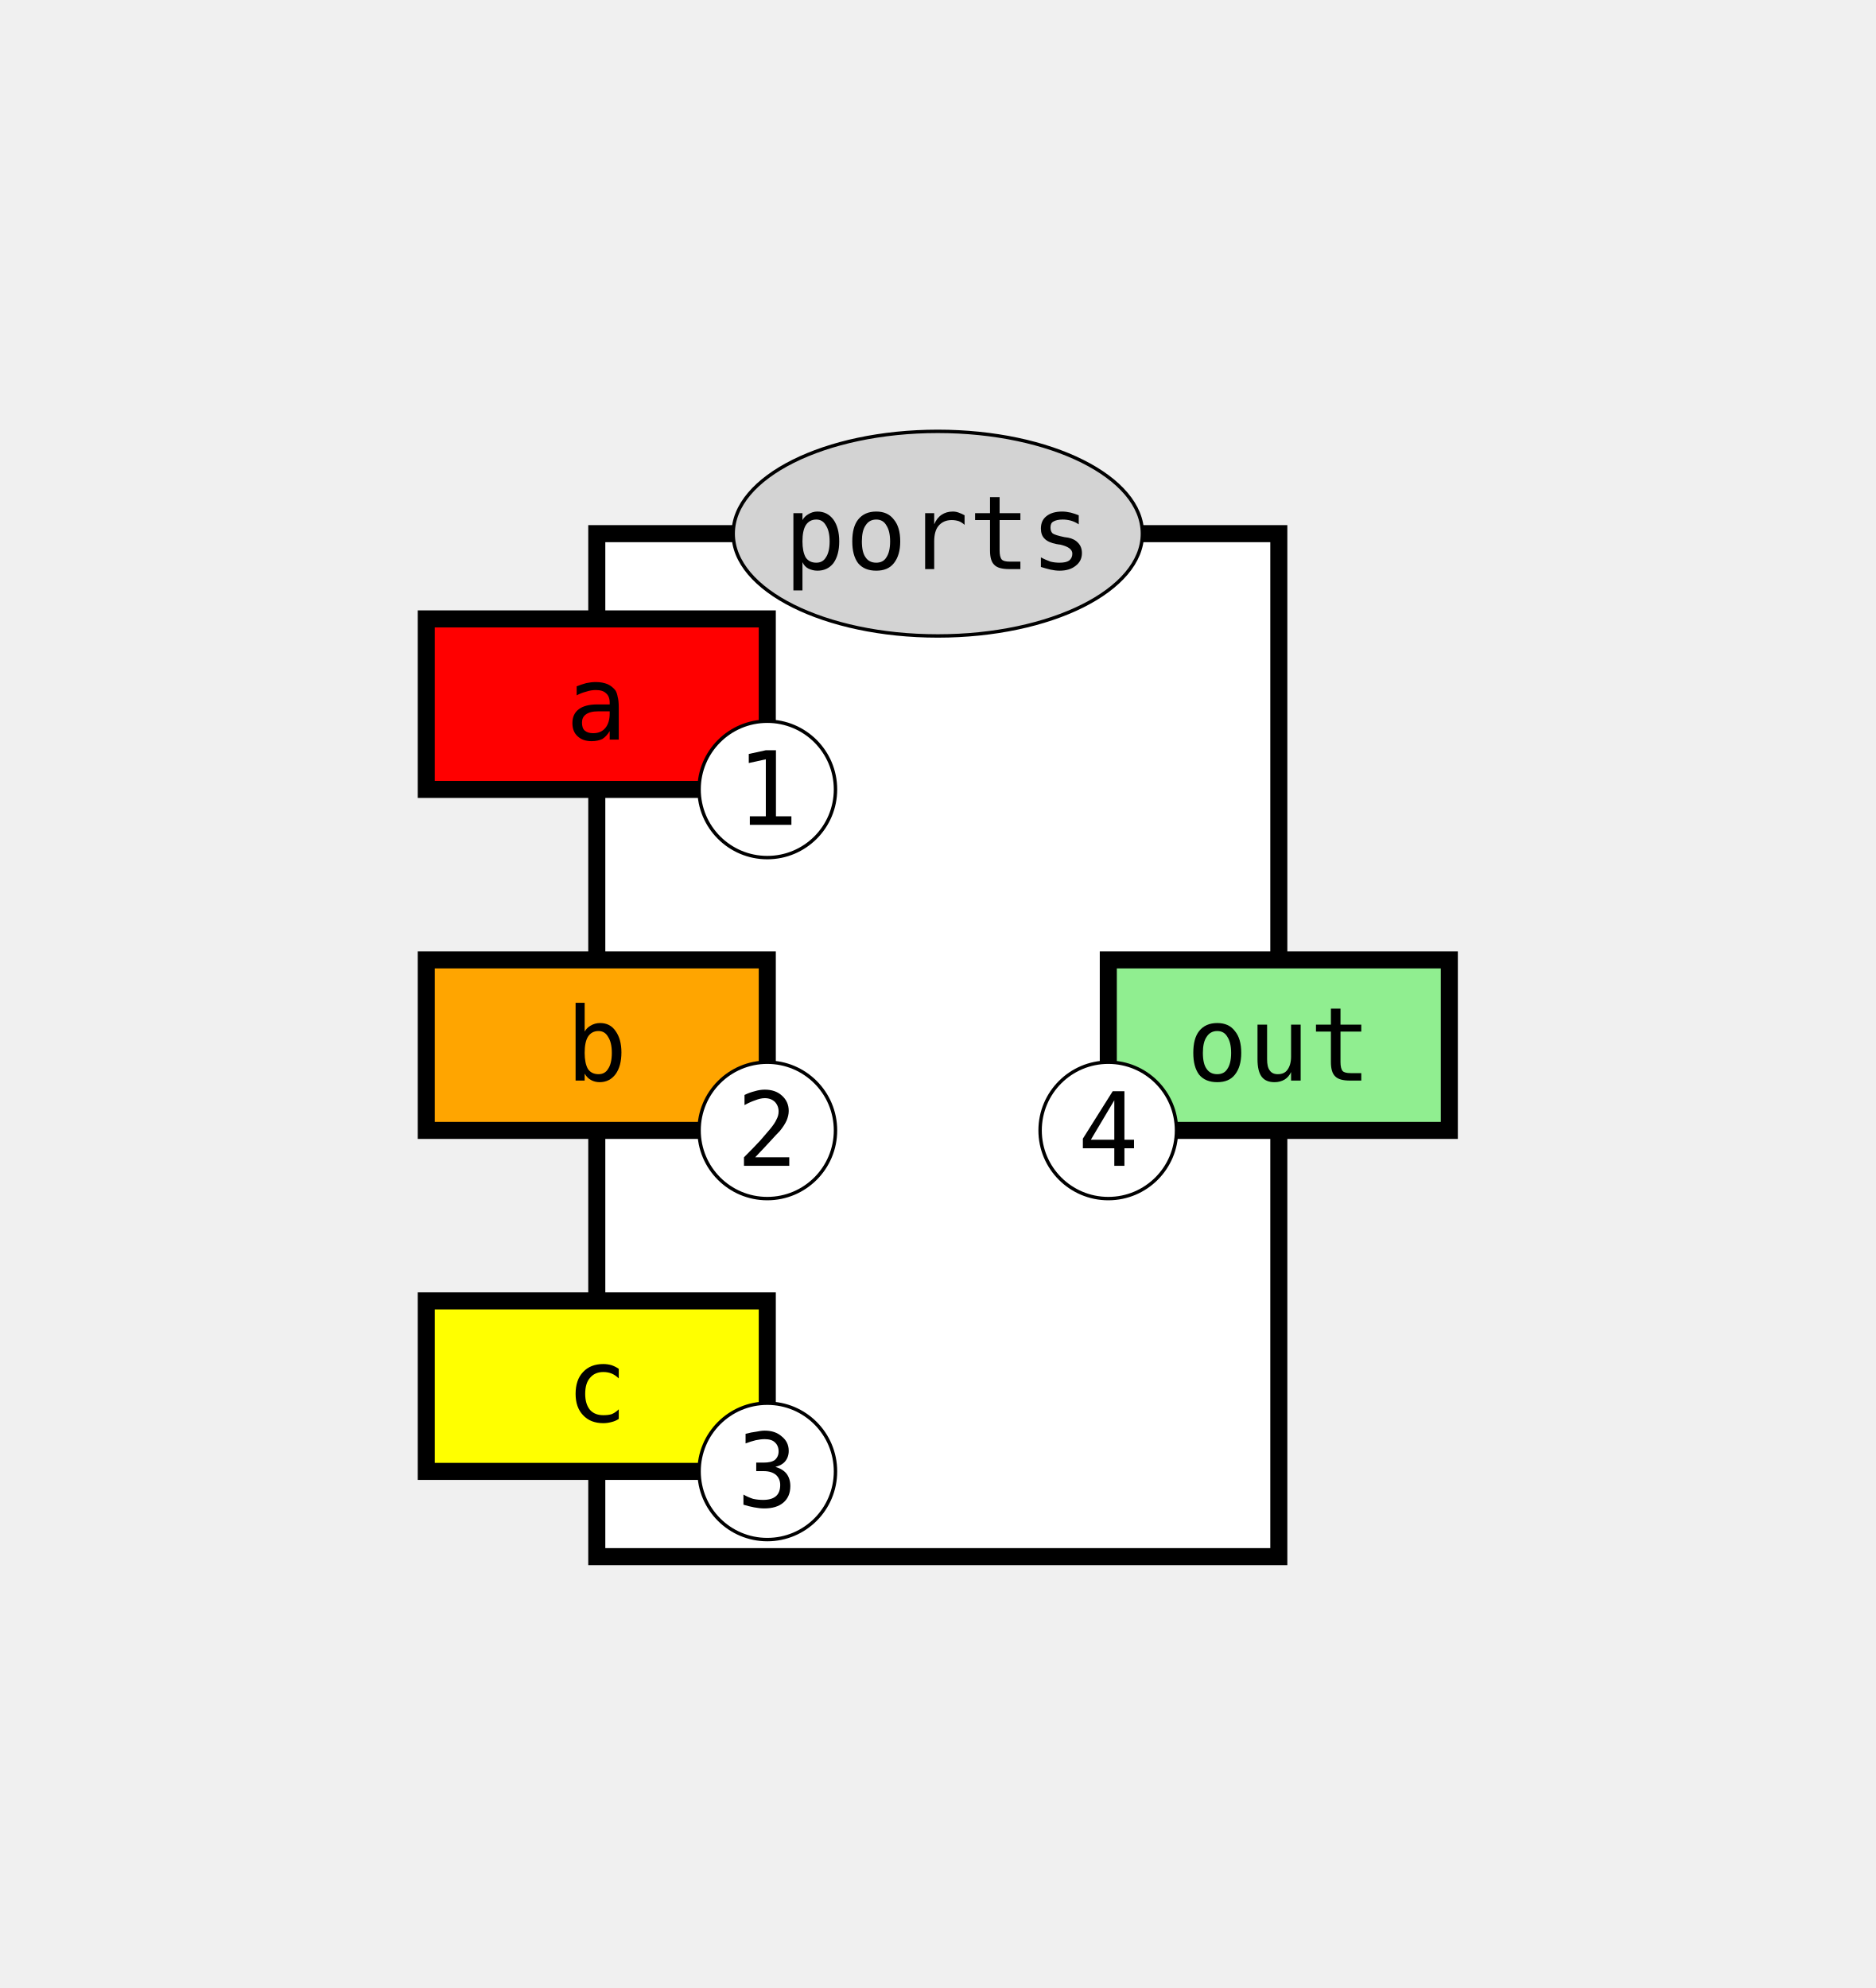
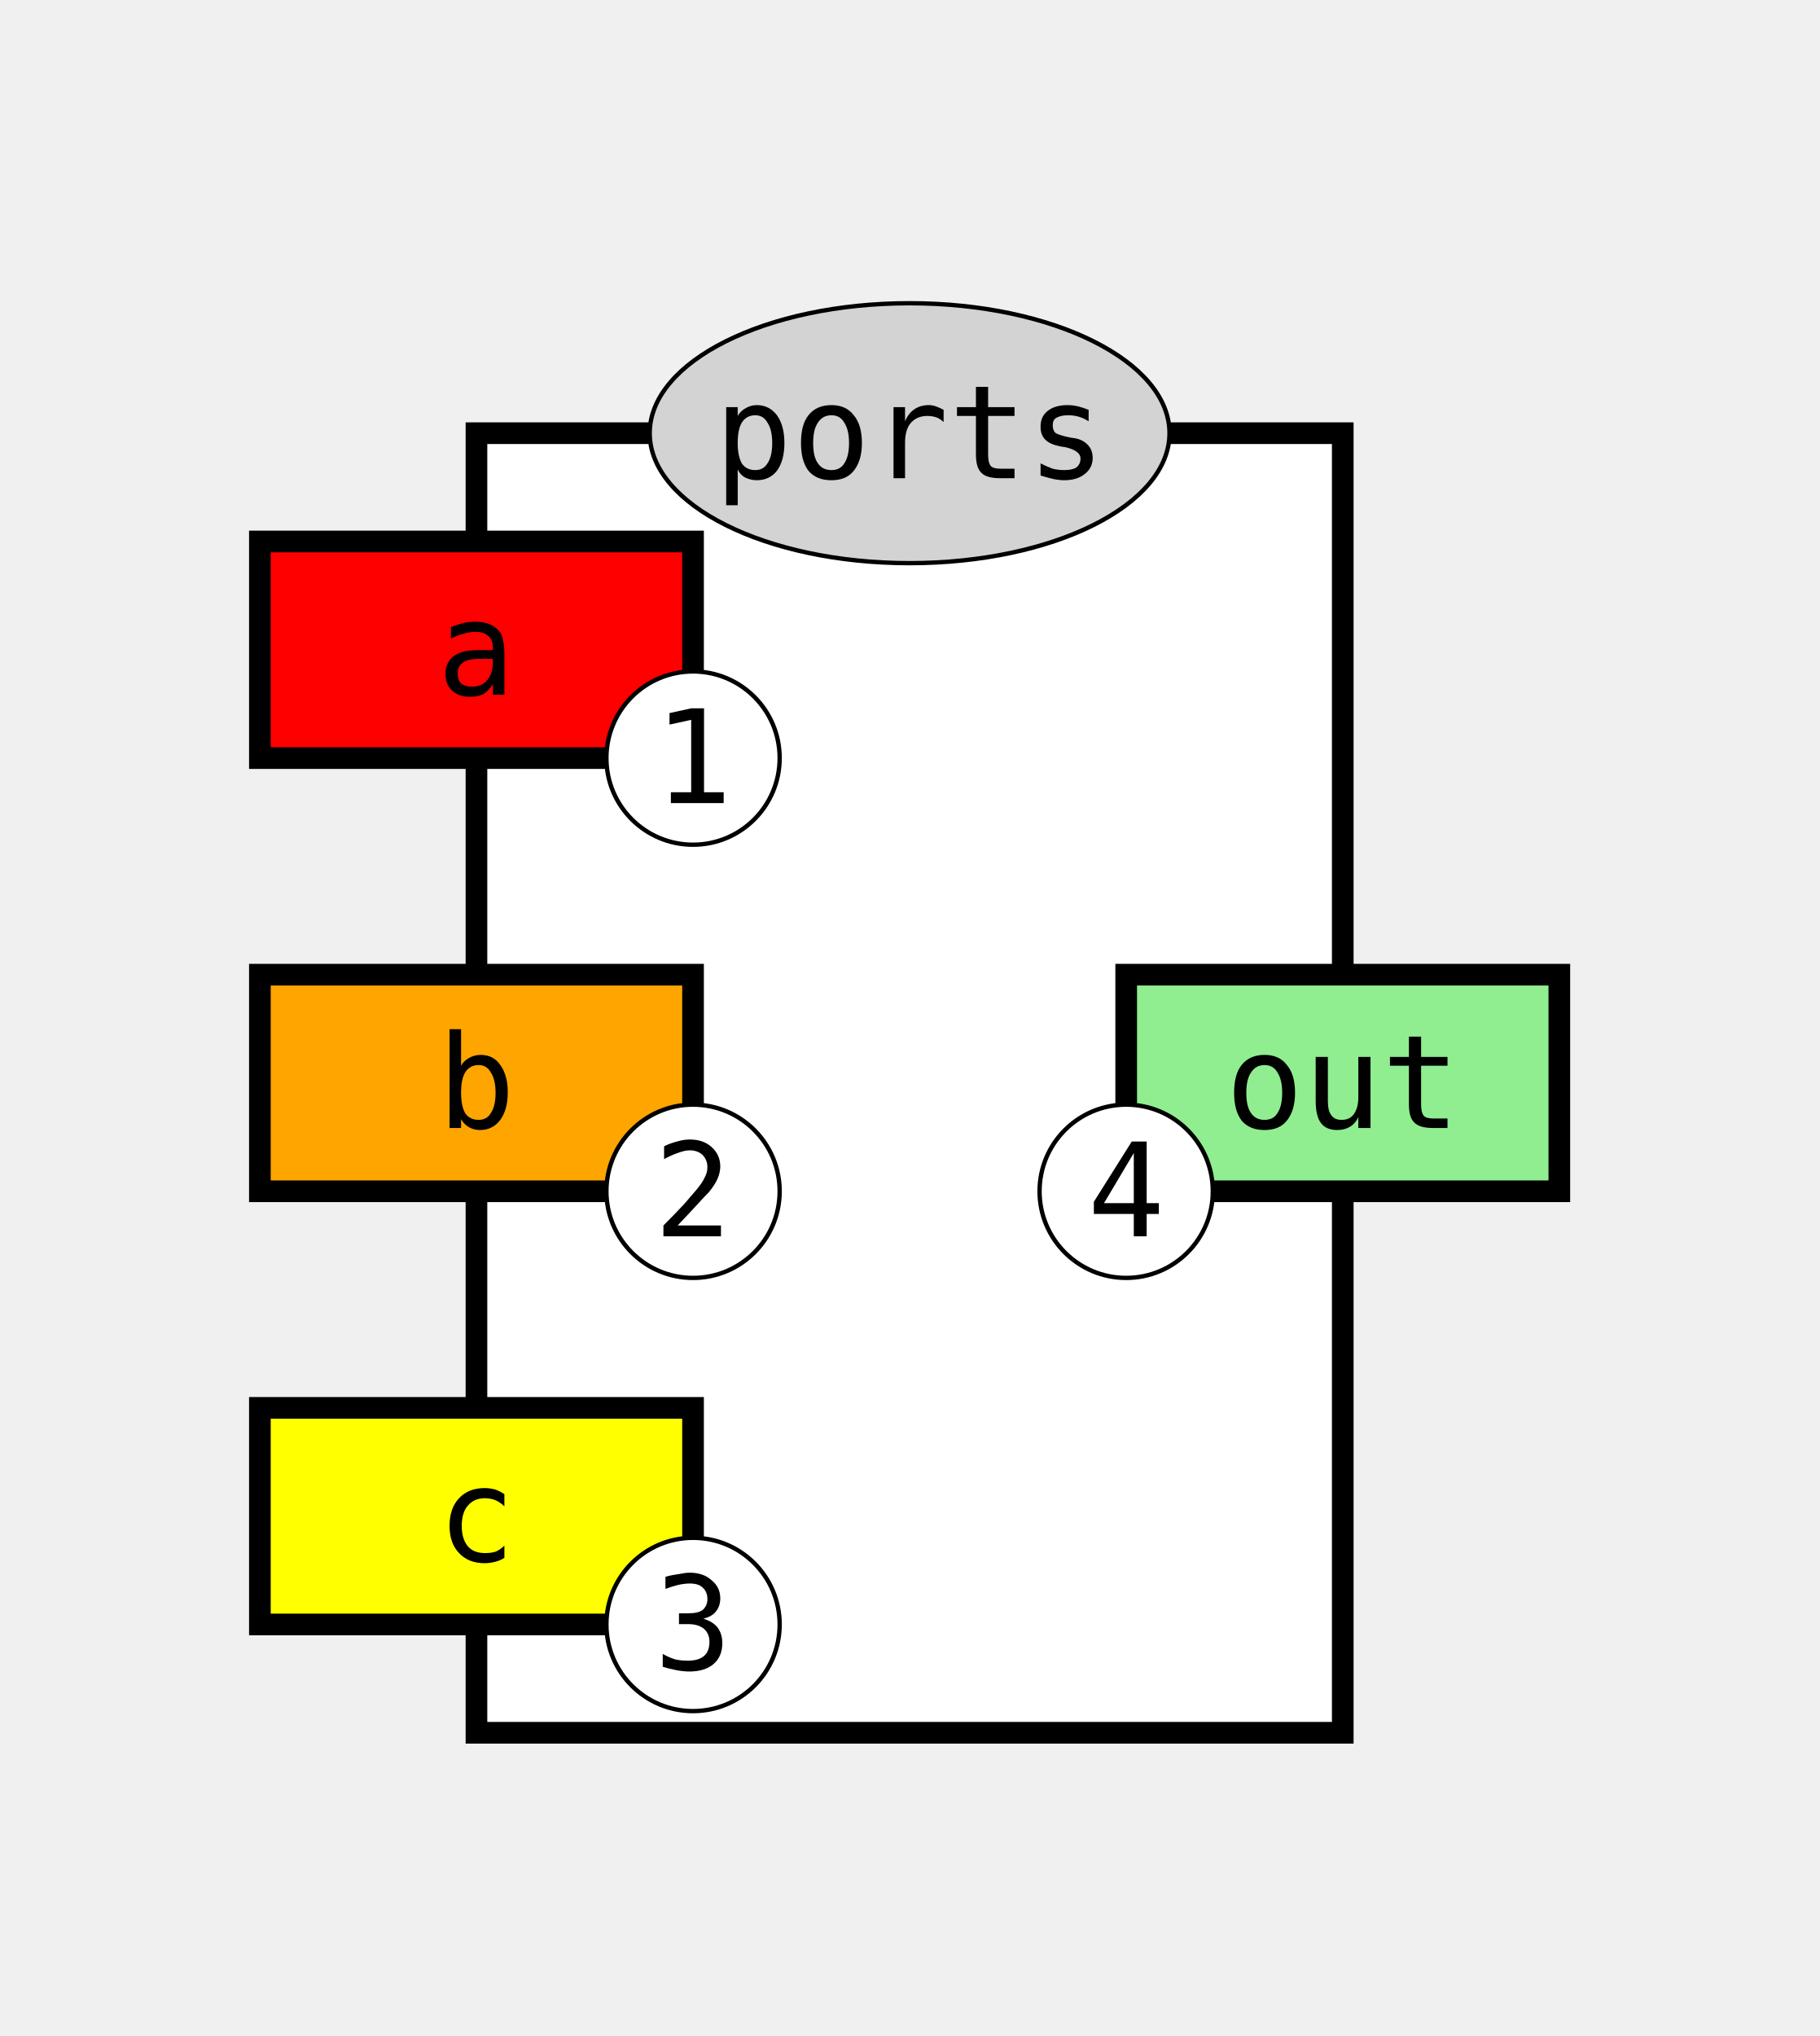
- <svg xmlns="http://www.w3.org/2000/svg" version="1.1" width="55mm" height="58.3mm" viewBox="-17.5 -15.65 55 58.3">
+ <svg xmlns="http://www.w3.org/2000/svg" version="1.1" width="42mm" height="47mm" viewBox="-11 -10 42 47">
  <style>
    
        * {
            stroke-width: 0.5;
            stroke: black;
            fill: white;
        }
        circle, ellipse { stroke-width: 0.1; }
        text {
            font-family: "Ubuntu Mono", monospace;
            font-size: 3px;
            stroke: none;
            fill: black;
        }
        text.tbox {
            dominant-baseline: central;
            text-anchor: middle;
        }
        .grey {fill: lightgrey;}
        text.grey {fill: black;}
        rect.red {fill: red;}
        rect.amber {fill: orange;}
        rect.yellow {fill: yellow;}
        rect.green {fill: lightgreen;}
    
  </style>
  <rect x="0" y="0" width="20" height="30" id="outline" />
  <ellipse cx="10" cy="0" rx="6" ry="3" class="grey" />
  <text x="10" y="0" class="grey tbox">ports</text>
  <rect x="-5" y="2.5" width="10" height="5" id="a" class="red" />
  <text x="0" y="5" class="red tbox">a</text>
  <circle cx="5" cy="7.5" r="2" />
  <text x="5" y="7.5" class="tbox">1</text>
  <rect x="-5" y="12.5" width="10" height="5" id="b" class="amber" />
  <text x="0" y="15" class="amber tbox">b</text>
  <circle cx="5" cy="17.5" r="2" />
  <text x="5" y="17.5" class="tbox">2</text>
  <rect x="-5" y="22.5" width="10" height="5" id="c" class="yellow" />
  <text x="0" y="25" class="yellow tbox">c</text>
  <circle cx="5" cy="27.5" r="2" />
  <text x="5" y="27.5" class="tbox">3</text>
  <rect x="15" y="12.5" width="10" height="5" id="d" class="green" />
  <text x="20" y="15" class="green tbox">out</text>
  <circle cx="15" cy="17.5" r="2" />
  <text x="15" y="17.5" class="tbox">4</text>
</svg>
